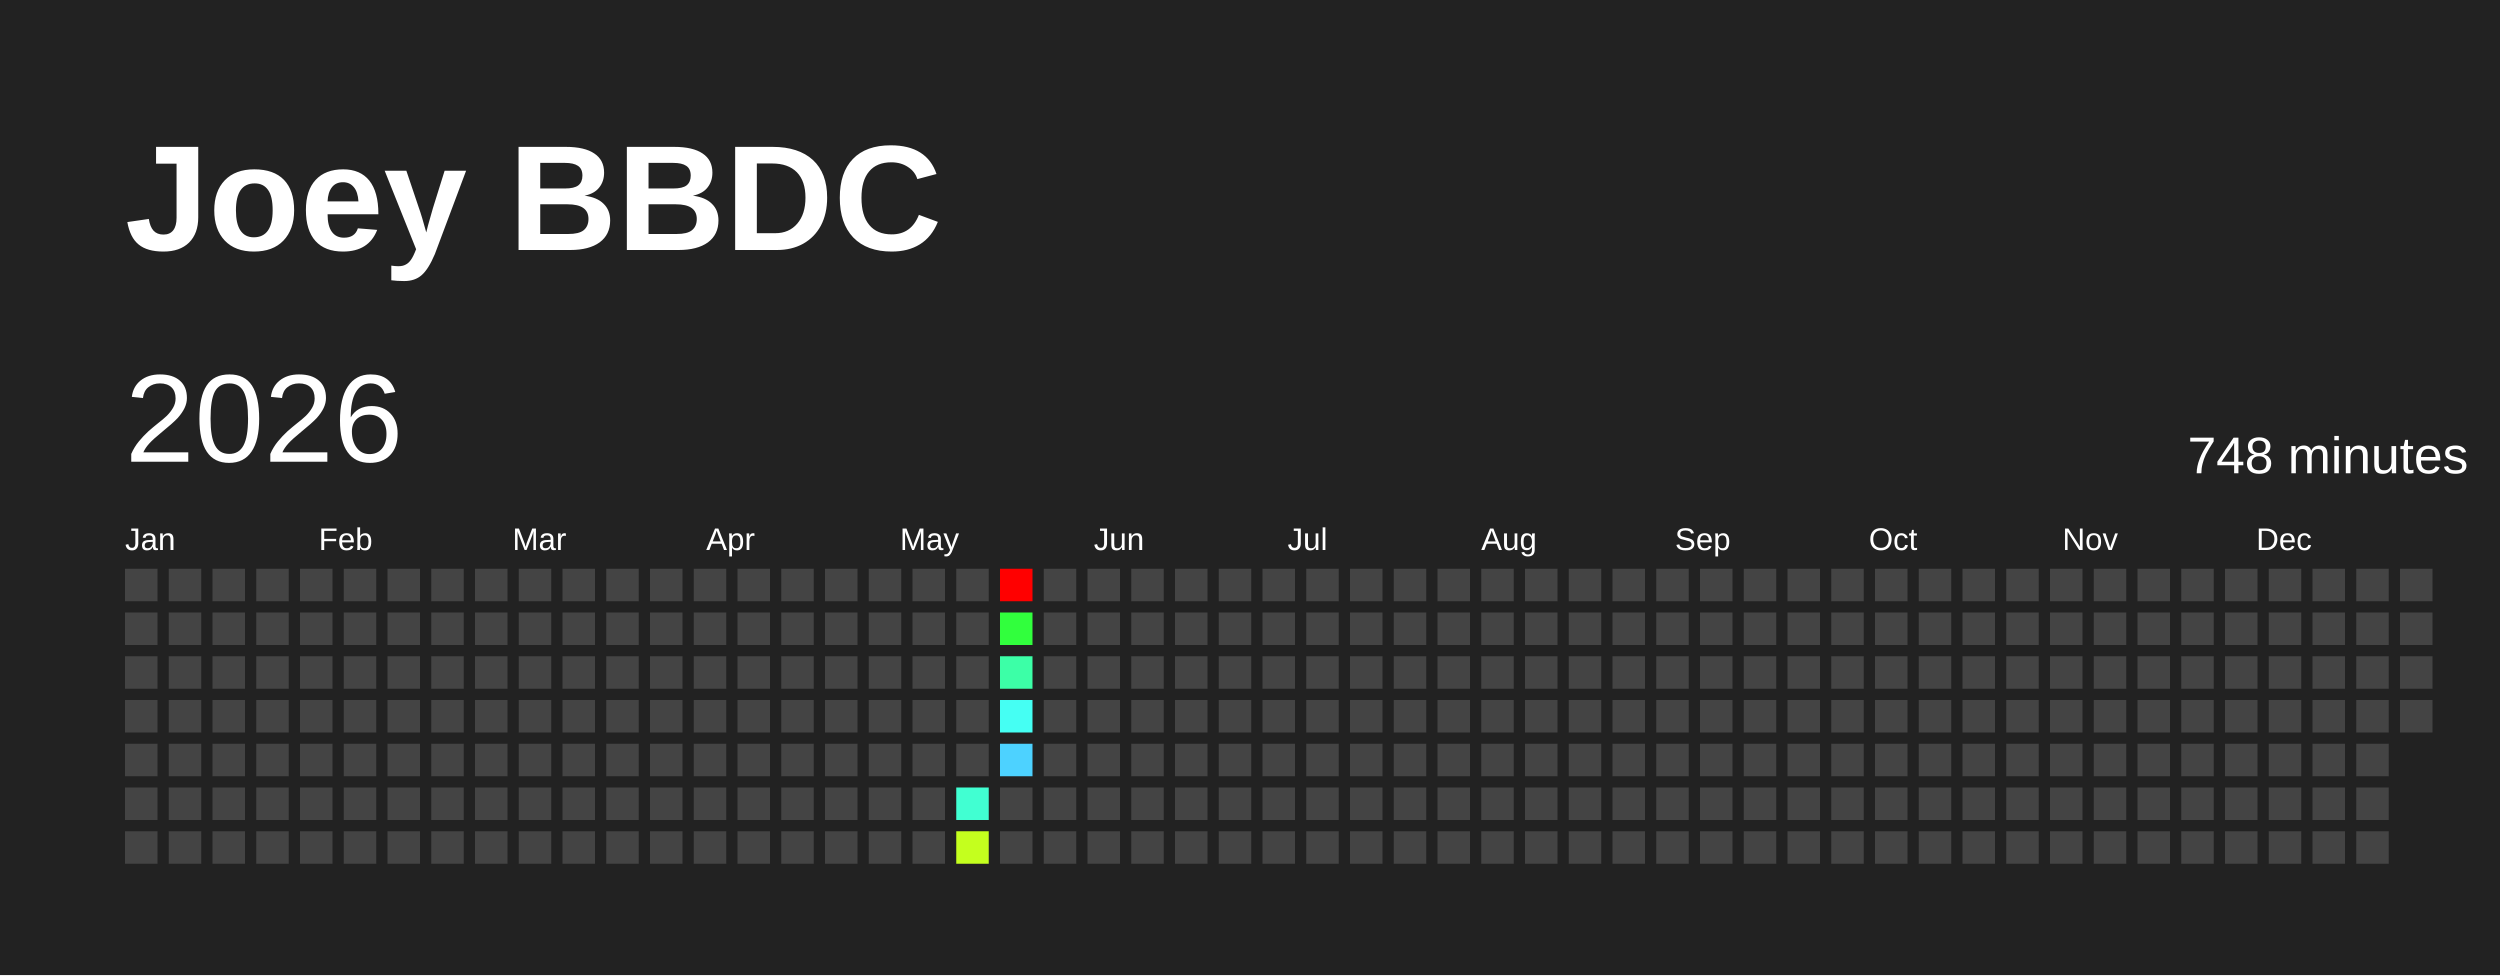
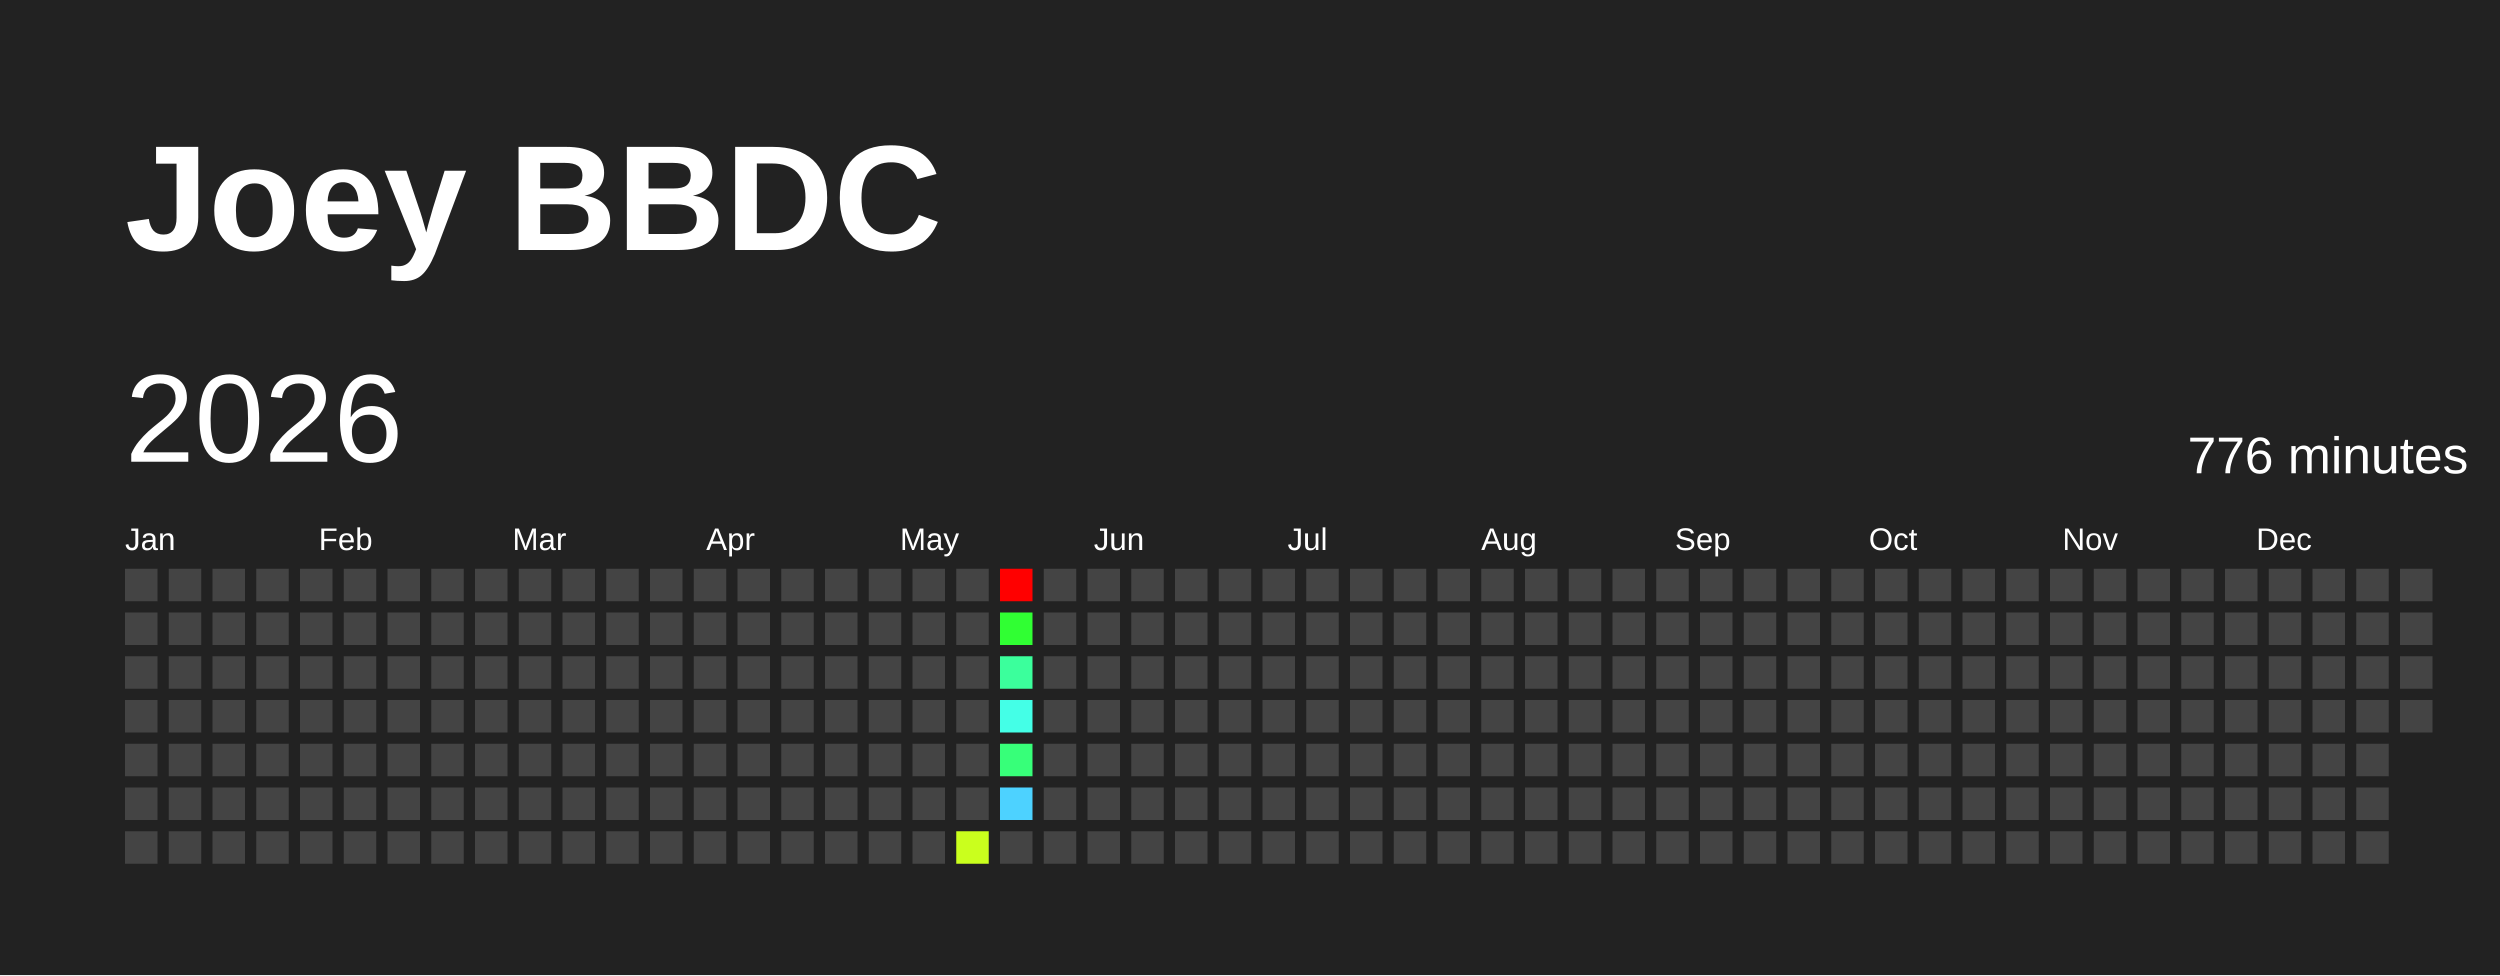
<svg xmlns="http://www.w3.org/2000/svg" baseProfile="full" height="78mm" version="1.1" viewBox="0,0,200,78" width="200mm">
  <defs />
  <rect fill="#222222" height="78" width="200" x="0" y="0" />
  <text fill="#FFFFFF" style="font-size:12px; font-family:Arial; font-weight:bold;" x="10" y="20">Joey BBDC</text>
  <text dominant-baseline="hanging" fill="#FFFFFF" style="font-size:10.0px; font-family:Arial;" x="10" y="30">2026</text>
-   <text dominant-baseline="hanging" fill="#FFFFFF" style="font-size:4.125px; font-family:Arial;" x="175" y="35">748 minutes</text>
+   <text dominant-baseline="hanging" fill="#FFFFFF" style="font-size:4.125px; font-family:Arial;" x="175" y="35">776 minutes</text>
  <text fill="#FFFFFF" style="font-size:2.5px; font-family:Arial" x="10.0" y="44">Jan</text>
  <text fill="#FFFFFF" style="font-size:2.5px; font-family:Arial" x="25.5" y="44">Feb</text>
  <text fill="#FFFFFF" style="font-size:2.5px; font-family:Arial" x="41.0" y="44">Mar</text>
  <text fill="#FFFFFF" style="font-size:2.5px; font-family:Arial" x="56.5" y="44">Apr</text>
  <text fill="#FFFFFF" style="font-size:2.5px; font-family:Arial" x="72.0" y="44">May</text>
  <text fill="#FFFFFF" style="font-size:2.5px; font-family:Arial" x="87.5" y="44">Jun</text>
  <text fill="#FFFFFF" style="font-size:2.5px; font-family:Arial" x="103.0" y="44">Jul</text>
  <text fill="#FFFFFF" style="font-size:2.5px; font-family:Arial" x="118.5" y="44">Aug</text>
  <text fill="#FFFFFF" style="font-size:2.5px; font-family:Arial" x="134.0" y="44">Sep</text>
  <text fill="#FFFFFF" style="font-size:2.5px; font-family:Arial" x="149.5" y="44">Oct</text>
  <text fill="#FFFFFF" style="font-size:2.5px; font-family:Arial" x="165.0" y="44">Nov</text>
  <text fill="#FFFFFF" style="font-size:2.5px; font-family:Arial" x="180.5" y="44">Dec</text>
  <rect fill="#444444" height="2.6" width="2.6" x="10.0" y="45.5" />
  <rect fill="#444444" height="2.6" width="2.6" x="10.0" y="49.0" />
  <rect fill="#444444" height="2.6" width="2.6" x="10.0" y="52.5" />
  <rect fill="#444444" height="2.6" width="2.6" x="10.0" y="56.0" />
  <rect fill="#444444" height="2.6" width="2.6" x="10.0" y="59.5" />
  <rect fill="#444444" height="2.6" width="2.6" x="10.0" y="63.0" />
  <rect fill="#444444" height="2.6" width="2.6" x="10.0" y="66.5" />
  <rect fill="#444444" height="2.6" width="2.6" x="13.5" y="45.5" />
  <rect fill="#444444" height="2.6" width="2.6" x="13.5" y="49.0" />
  <rect fill="#444444" height="2.6" width="2.6" x="13.5" y="52.5" />
  <rect fill="#444444" height="2.6" width="2.6" x="13.5" y="56.0" />
  <rect fill="#444444" height="2.6" width="2.6" x="13.5" y="59.5" />
  <rect fill="#444444" height="2.6" width="2.6" x="13.5" y="63.0" />
  <rect fill="#444444" height="2.6" width="2.6" x="13.5" y="66.5" />
  <rect fill="#444444" height="2.6" width="2.6" x="17.0" y="45.5" />
  <rect fill="#444444" height="2.6" width="2.6" x="17.0" y="49.0" />
  <rect fill="#444444" height="2.6" width="2.6" x="17.0" y="52.5" />
  <rect fill="#444444" height="2.6" width="2.6" x="17.0" y="56.0" />
  <rect fill="#444444" height="2.6" width="2.6" x="17.0" y="59.5" />
  <rect fill="#444444" height="2.6" width="2.6" x="17.0" y="63.0" />
  <rect fill="#444444" height="2.6" width="2.6" x="17.0" y="66.5" />
  <rect fill="#444444" height="2.6" width="2.6" x="20.5" y="45.5" />
  <rect fill="#444444" height="2.6" width="2.6" x="20.5" y="49.0" />
  <rect fill="#444444" height="2.6" width="2.6" x="20.5" y="52.5" />
  <rect fill="#444444" height="2.6" width="2.6" x="20.5" y="56.0" />
  <rect fill="#444444" height="2.6" width="2.6" x="20.5" y="59.5" />
  <rect fill="#444444" height="2.6" width="2.6" x="20.5" y="63.0" />
  <rect fill="#444444" height="2.6" width="2.6" x="20.5" y="66.5" />
  <rect fill="#444444" height="2.6" width="2.6" x="24.0" y="45.5" />
  <rect fill="#444444" height="2.6" width="2.6" x="24.0" y="49.0" />
  <rect fill="#444444" height="2.6" width="2.6" x="24.0" y="52.5" />
  <rect fill="#444444" height="2.6" width="2.6" x="24.0" y="56.0" />
  <rect fill="#444444" height="2.6" width="2.6" x="24.0" y="59.5" />
  <rect fill="#444444" height="2.6" width="2.6" x="24.0" y="63.0" />
  <rect fill="#444444" height="2.6" width="2.6" x="24.0" y="66.5" />
  <rect fill="#444444" height="2.6" width="2.6" x="27.5" y="45.5" />
  <rect fill="#444444" height="2.6" width="2.6" x="27.5" y="49.0" />
  <rect fill="#444444" height="2.6" width="2.6" x="27.5" y="52.5" />
  <rect fill="#444444" height="2.6" width="2.6" x="27.5" y="56.0" />
  <rect fill="#444444" height="2.6" width="2.6" x="27.5" y="59.5" />
  <rect fill="#444444" height="2.6" width="2.6" x="27.5" y="63.0" />
  <rect fill="#444444" height="2.6" width="2.6" x="27.5" y="66.5" />
  <rect fill="#444444" height="2.6" width="2.6" x="31.0" y="45.5" />
  <rect fill="#444444" height="2.6" width="2.6" x="31.0" y="49.0" />
  <rect fill="#444444" height="2.6" width="2.6" x="31.0" y="52.5" />
  <rect fill="#444444" height="2.6" width="2.6" x="31.0" y="56.0" />
  <rect fill="#444444" height="2.6" width="2.6" x="31.0" y="59.5" />
  <rect fill="#444444" height="2.6" width="2.6" x="31.0" y="63.0" />
  <rect fill="#444444" height="2.6" width="2.6" x="31.0" y="66.5" />
  <rect fill="#444444" height="2.6" width="2.6" x="34.5" y="45.5" />
  <rect fill="#444444" height="2.6" width="2.6" x="34.5" y="49.0" />
  <rect fill="#444444" height="2.6" width="2.6" x="34.5" y="52.5" />
  <rect fill="#444444" height="2.6" width="2.6" x="34.5" y="56.0" />
  <rect fill="#444444" height="2.6" width="2.6" x="34.5" y="59.5" />
  <rect fill="#444444" height="2.6" width="2.6" x="34.5" y="63.0" />
  <rect fill="#444444" height="2.6" width="2.6" x="34.5" y="66.5" />
  <rect fill="#444444" height="2.6" width="2.6" x="38.0" y="45.5" />
  <rect fill="#444444" height="2.6" width="2.6" x="38.0" y="49.0" />
  <rect fill="#444444" height="2.6" width="2.6" x="38.0" y="52.5" />
  <rect fill="#444444" height="2.6" width="2.6" x="38.0" y="56.0" />
  <rect fill="#444444" height="2.6" width="2.6" x="38.0" y="59.5" />
  <rect fill="#444444" height="2.6" width="2.6" x="38.0" y="63.0" />
  <rect fill="#444444" height="2.6" width="2.6" x="38.0" y="66.5" />
  <rect fill="#444444" height="2.6" width="2.6" x="41.5" y="45.5" />
  <rect fill="#444444" height="2.6" width="2.6" x="41.5" y="49.0" />
  <rect fill="#444444" height="2.6" width="2.6" x="41.5" y="52.5" />
  <rect fill="#444444" height="2.6" width="2.6" x="41.5" y="56.0" />
  <rect fill="#444444" height="2.6" width="2.6" x="41.5" y="59.5" />
  <rect fill="#444444" height="2.6" width="2.6" x="41.5" y="63.0" />
  <rect fill="#444444" height="2.6" width="2.6" x="41.5" y="66.5" />
  <rect fill="#444444" height="2.6" width="2.6" x="45.0" y="45.5" />
  <rect fill="#444444" height="2.6" width="2.6" x="45.0" y="49.0" />
  <rect fill="#444444" height="2.6" width="2.6" x="45.0" y="52.5" />
  <rect fill="#444444" height="2.6" width="2.6" x="45.0" y="56.0" />
  <rect fill="#444444" height="2.6" width="2.6" x="45.0" y="59.5" />
  <rect fill="#444444" height="2.6" width="2.6" x="45.0" y="63.0" />
  <rect fill="#444444" height="2.6" width="2.6" x="45.0" y="66.5" />
  <rect fill="#444444" height="2.6" width="2.6" x="48.5" y="45.5" />
  <rect fill="#444444" height="2.6" width="2.6" x="48.5" y="49.0" />
  <rect fill="#444444" height="2.6" width="2.6" x="48.5" y="52.5" />
  <rect fill="#444444" height="2.6" width="2.6" x="48.5" y="56.0" />
  <rect fill="#444444" height="2.6" width="2.6" x="48.5" y="59.5" />
  <rect fill="#444444" height="2.6" width="2.6" x="48.5" y="63.0" />
  <rect fill="#444444" height="2.6" width="2.6" x="48.5" y="66.5" />
  <rect fill="#444444" height="2.6" width="2.6" x="52.0" y="45.5" />
  <rect fill="#444444" height="2.6" width="2.6" x="52.0" y="49.0" />
  <rect fill="#444444" height="2.6" width="2.6" x="52.0" y="52.5" />
  <rect fill="#444444" height="2.6" width="2.6" x="52.0" y="56.0" />
  <rect fill="#444444" height="2.6" width="2.6" x="52.0" y="59.5" />
  <rect fill="#444444" height="2.6" width="2.6" x="52.0" y="63.0" />
  <rect fill="#444444" height="2.6" width="2.6" x="52.0" y="66.5" />
  <rect fill="#444444" height="2.6" width="2.6" x="55.5" y="45.5" />
  <rect fill="#444444" height="2.6" width="2.6" x="55.5" y="49.0" />
  <rect fill="#444444" height="2.6" width="2.6" x="55.5" y="52.5" />
  <rect fill="#444444" height="2.6" width="2.6" x="55.5" y="56.0" />
  <rect fill="#444444" height="2.6" width="2.6" x="55.5" y="59.5" />
  <rect fill="#444444" height="2.6" width="2.6" x="55.5" y="63.0" />
  <rect fill="#444444" height="2.6" width="2.6" x="55.5" y="66.5" />
  <rect fill="#444444" height="2.6" width="2.6" x="59.0" y="45.5" />
  <rect fill="#444444" height="2.6" width="2.6" x="59.0" y="49.0" />
  <rect fill="#444444" height="2.6" width="2.6" x="59.0" y="52.5" />
  <rect fill="#444444" height="2.6" width="2.6" x="59.0" y="56.0" />
  <rect fill="#444444" height="2.6" width="2.6" x="59.0" y="59.5" />
  <rect fill="#444444" height="2.6" width="2.6" x="59.0" y="63.0" />
  <rect fill="#444444" height="2.6" width="2.6" x="59.0" y="66.5" />
  <rect fill="#444444" height="2.6" width="2.6" x="62.5" y="45.5" />
  <rect fill="#444444" height="2.6" width="2.6" x="62.5" y="49.0" />
  <rect fill="#444444" height="2.6" width="2.6" x="62.5" y="52.5" />
  <rect fill="#444444" height="2.6" width="2.6" x="62.5" y="56.0" />
  <rect fill="#444444" height="2.6" width="2.6" x="62.5" y="59.5" />
  <rect fill="#444444" height="2.6" width="2.6" x="62.5" y="63.0" />
  <rect fill="#444444" height="2.6" width="2.6" x="62.5" y="66.5" />
  <rect fill="#444444" height="2.6" width="2.6" x="66.0" y="45.5" />
  <rect fill="#444444" height="2.6" width="2.6" x="66.0" y="49.0" />
  <rect fill="#444444" height="2.6" width="2.6" x="66.0" y="52.5" />
  <rect fill="#444444" height="2.6" width="2.6" x="66.0" y="56.0" />
  <rect fill="#444444" height="2.6" width="2.6" x="66.0" y="59.5" />
  <rect fill="#444444" height="2.6" width="2.6" x="66.0" y="63.0" />
  <rect fill="#444444" height="2.6" width="2.6" x="66.0" y="66.5" />
  <rect fill="#444444" height="2.6" width="2.6" x="69.5" y="45.5" />
  <rect fill="#444444" height="2.6" width="2.6" x="69.5" y="49.0" />
  <rect fill="#444444" height="2.6" width="2.6" x="69.5" y="52.5" />
  <rect fill="#444444" height="2.6" width="2.6" x="69.5" y="56.0" />
  <rect fill="#444444" height="2.6" width="2.6" x="69.5" y="59.5" />
  <rect fill="#444444" height="2.6" width="2.6" x="69.5" y="63.0" />
  <rect fill="#444444" height="2.6" width="2.6" x="69.5" y="66.5" />
  <rect fill="#444444" height="2.6" width="2.6" x="73.0" y="45.5" />
  <rect fill="#444444" height="2.6" width="2.6" x="73.0" y="49.0" />
  <rect fill="#444444" height="2.6" width="2.6" x="73.0" y="52.5" />
  <rect fill="#444444" height="2.6" width="2.6" x="73.0" y="56.0" />
  <rect fill="#444444" height="2.6" width="2.6" x="73.0" y="59.5" />
  <rect fill="#444444" height="2.6" width="2.6" x="73.0" y="63.0" />
  <rect fill="#444444" height="2.6" width="2.6" x="73.0" y="66.5" />
  <rect fill="#444444" height="2.6" width="2.6" x="76.5" y="45.5" />
  <rect fill="#444444" height="2.6" width="2.6" x="76.5" y="49.0" />
  <rect fill="#444444" height="2.6" width="2.6" x="76.5" y="52.5" />
  <rect fill="#444444" height="2.6" width="2.6" x="76.5" y="56.0" />
  <rect fill="#444444" height="2.6" width="2.6" x="76.5" y="59.5" />
-   <rect fill="#41ffd2" height="2.6" width="2.6" x="76.5" y="63.0" />
-   <rect fill="#c4ff1e" height="2.6" width="2.6" x="76.5" y="66.5" />
+   <rect fill="#444444" height="2.6" width="2.6" x="76.5" y="63.0" />
+   <rect fill="#caff1d" height="2.6" width="2.6" x="76.5" y="66.5" />
  <rect fill="red" height="2.6" width="2.6" x="80.0" y="45.5" />
-   <rect fill="#31ff3d" height="2.6" width="2.6" x="80.0" y="49.0" />
-   <rect fill="#3cffa7" height="2.6" width="2.6" x="80.0" y="52.5" />
-   <rect fill="#45fff3" height="2.6" width="2.6" x="80.0" y="56.0" />
-   <rect fill="#4dd2ff" height="2.6" width="2.6" x="80.0" y="59.5" />
-   <rect fill="#444444" height="2.6" width="2.6" x="80.0" y="63.0" />
+   <rect fill="#30ff33" height="2.6" width="2.6" x="80.0" y="49.0" />
+   <rect fill="#3bff9c" height="2.6" width="2.6" x="80.0" y="52.5" />
+   <rect fill="#44ffe7" height="2.6" width="2.6" x="80.0" y="56.0" />
+   <rect fill="#37ff79" height="2.6" width="2.6" x="80.0" y="59.5" />
+   <rect fill="#4dd2ff" height="2.6" width="2.6" x="80.0" y="63.0" />
  <rect fill="#444444" height="2.6" width="2.6" x="80.0" y="66.5" />
  <rect fill="#444444" height="2.6" width="2.6" x="83.5" y="45.5" />
  <rect fill="#444444" height="2.6" width="2.6" x="83.5" y="49.0" />
  <rect fill="#444444" height="2.6" width="2.6" x="83.5" y="52.5" />
  <rect fill="#444444" height="2.6" width="2.6" x="83.5" y="56.0" />
  <rect fill="#444444" height="2.6" width="2.6" x="83.5" y="59.5" />
  <rect fill="#444444" height="2.6" width="2.6" x="83.5" y="63.0" />
  <rect fill="#444444" height="2.6" width="2.6" x="83.5" y="66.5" />
  <rect fill="#444444" height="2.6" width="2.6" x="87.0" y="45.5" />
  <rect fill="#444444" height="2.6" width="2.6" x="87.0" y="49.0" />
  <rect fill="#444444" height="2.6" width="2.6" x="87.0" y="52.5" />
  <rect fill="#444444" height="2.6" width="2.6" x="87.0" y="56.0" />
  <rect fill="#444444" height="2.6" width="2.6" x="87.0" y="59.5" />
  <rect fill="#444444" height="2.6" width="2.6" x="87.0" y="63.0" />
  <rect fill="#444444" height="2.6" width="2.6" x="87.0" y="66.5" />
  <rect fill="#444444" height="2.6" width="2.6" x="90.5" y="45.5" />
  <rect fill="#444444" height="2.6" width="2.6" x="90.5" y="49.0" />
  <rect fill="#444444" height="2.6" width="2.6" x="90.5" y="52.5" />
  <rect fill="#444444" height="2.6" width="2.6" x="90.5" y="56.0" />
  <rect fill="#444444" height="2.6" width="2.6" x="90.5" y="59.5" />
  <rect fill="#444444" height="2.6" width="2.6" x="90.5" y="63.0" />
  <rect fill="#444444" height="2.6" width="2.6" x="90.5" y="66.5" />
  <rect fill="#444444" height="2.6" width="2.6" x="94.0" y="45.5" />
  <rect fill="#444444" height="2.6" width="2.6" x="94.0" y="49.0" />
  <rect fill="#444444" height="2.6" width="2.6" x="94.0" y="52.5" />
  <rect fill="#444444" height="2.6" width="2.6" x="94.0" y="56.0" />
  <rect fill="#444444" height="2.6" width="2.6" x="94.0" y="59.5" />
  <rect fill="#444444" height="2.6" width="2.6" x="94.0" y="63.0" />
  <rect fill="#444444" height="2.6" width="2.6" x="94.0" y="66.5" />
  <rect fill="#444444" height="2.6" width="2.6" x="97.5" y="45.5" />
  <rect fill="#444444" height="2.6" width="2.6" x="97.5" y="49.0" />
  <rect fill="#444444" height="2.6" width="2.6" x="97.5" y="52.5" />
  <rect fill="#444444" height="2.6" width="2.6" x="97.5" y="56.0" />
  <rect fill="#444444" height="2.6" width="2.6" x="97.5" y="59.5" />
  <rect fill="#444444" height="2.6" width="2.6" x="97.5" y="63.0" />
  <rect fill="#444444" height="2.6" width="2.6" x="97.5" y="66.5" />
  <rect fill="#444444" height="2.6" width="2.6" x="101.0" y="45.5" />
  <rect fill="#444444" height="2.6" width="2.6" x="101.0" y="49.0" />
  <rect fill="#444444" height="2.6" width="2.6" x="101.0" y="52.5" />
  <rect fill="#444444" height="2.6" width="2.6" x="101.0" y="56.0" />
  <rect fill="#444444" height="2.6" width="2.6" x="101.0" y="59.5" />
  <rect fill="#444444" height="2.6" width="2.6" x="101.0" y="63.0" />
  <rect fill="#444444" height="2.6" width="2.6" x="101.0" y="66.5" />
  <rect fill="#444444" height="2.6" width="2.6" x="104.5" y="45.5" />
  <rect fill="#444444" height="2.6" width="2.6" x="104.5" y="49.0" />
  <rect fill="#444444" height="2.6" width="2.6" x="104.5" y="52.5" />
  <rect fill="#444444" height="2.6" width="2.6" x="104.5" y="56.0" />
  <rect fill="#444444" height="2.6" width="2.6" x="104.5" y="59.5" />
  <rect fill="#444444" height="2.6" width="2.6" x="104.5" y="63.0" />
  <rect fill="#444444" height="2.6" width="2.6" x="104.5" y="66.5" />
  <rect fill="#444444" height="2.6" width="2.6" x="108.0" y="45.5" />
  <rect fill="#444444" height="2.6" width="2.6" x="108.0" y="49.0" />
  <rect fill="#444444" height="2.6" width="2.6" x="108.0" y="52.5" />
  <rect fill="#444444" height="2.6" width="2.6" x="108.0" y="56.0" />
  <rect fill="#444444" height="2.6" width="2.6" x="108.0" y="59.5" />
  <rect fill="#444444" height="2.6" width="2.6" x="108.0" y="63.0" />
  <rect fill="#444444" height="2.6" width="2.6" x="108.0" y="66.5" />
  <rect fill="#444444" height="2.6" width="2.6" x="111.5" y="45.5" />
  <rect fill="#444444" height="2.6" width="2.6" x="111.5" y="49.0" />
  <rect fill="#444444" height="2.6" width="2.6" x="111.5" y="52.5" />
  <rect fill="#444444" height="2.6" width="2.6" x="111.5" y="56.0" />
  <rect fill="#444444" height="2.6" width="2.6" x="111.5" y="59.5" />
  <rect fill="#444444" height="2.6" width="2.6" x="111.5" y="63.0" />
  <rect fill="#444444" height="2.6" width="2.6" x="111.5" y="66.5" />
  <rect fill="#444444" height="2.6" width="2.6" x="115.0" y="45.5" />
  <rect fill="#444444" height="2.6" width="2.6" x="115.0" y="49.0" />
  <rect fill="#444444" height="2.6" width="2.6" x="115.0" y="52.5" />
  <rect fill="#444444" height="2.6" width="2.6" x="115.0" y="56.0" />
  <rect fill="#444444" height="2.6" width="2.6" x="115.0" y="59.5" />
  <rect fill="#444444" height="2.6" width="2.6" x="115.0" y="63.0" />
  <rect fill="#444444" height="2.6" width="2.6" x="115.0" y="66.5" />
  <rect fill="#444444" height="2.6" width="2.6" x="118.5" y="45.5" />
  <rect fill="#444444" height="2.6" width="2.6" x="118.5" y="49.0" />
  <rect fill="#444444" height="2.6" width="2.6" x="118.5" y="52.5" />
  <rect fill="#444444" height="2.6" width="2.6" x="118.5" y="56.0" />
  <rect fill="#444444" height="2.6" width="2.6" x="118.5" y="59.5" />
  <rect fill="#444444" height="2.6" width="2.6" x="118.5" y="63.0" />
  <rect fill="#444444" height="2.6" width="2.6" x="118.5" y="66.5" />
  <rect fill="#444444" height="2.6" width="2.6" x="122.0" y="45.5" />
  <rect fill="#444444" height="2.6" width="2.6" x="122.0" y="49.0" />
  <rect fill="#444444" height="2.6" width="2.6" x="122.0" y="52.5" />
  <rect fill="#444444" height="2.6" width="2.6" x="122.0" y="56.0" />
  <rect fill="#444444" height="2.6" width="2.6" x="122.0" y="59.5" />
  <rect fill="#444444" height="2.6" width="2.6" x="122.0" y="63.0" />
  <rect fill="#444444" height="2.6" width="2.6" x="122.0" y="66.5" />
  <rect fill="#444444" height="2.6" width="2.6" x="125.5" y="45.5" />
  <rect fill="#444444" height="2.6" width="2.6" x="125.5" y="49.0" />
  <rect fill="#444444" height="2.6" width="2.6" x="125.5" y="52.5" />
  <rect fill="#444444" height="2.6" width="2.6" x="125.5" y="56.0" />
  <rect fill="#444444" height="2.6" width="2.6" x="125.5" y="59.5" />
  <rect fill="#444444" height="2.6" width="2.6" x="125.5" y="63.0" />
  <rect fill="#444444" height="2.6" width="2.6" x="125.5" y="66.5" />
  <rect fill="#444444" height="2.6" width="2.6" x="129.0" y="45.5" />
  <rect fill="#444444" height="2.6" width="2.6" x="129.0" y="49.0" />
  <rect fill="#444444" height="2.6" width="2.6" x="129.0" y="52.5" />
  <rect fill="#444444" height="2.6" width="2.6" x="129.0" y="56.0" />
  <rect fill="#444444" height="2.6" width="2.6" x="129.0" y="59.5" />
  <rect fill="#444444" height="2.6" width="2.6" x="129.0" y="63.0" />
  <rect fill="#444444" height="2.6" width="2.6" x="129.0" y="66.5" />
  <rect fill="#444444" height="2.6" width="2.6" x="132.5" y="45.5" />
  <rect fill="#444444" height="2.6" width="2.6" x="132.5" y="49.0" />
  <rect fill="#444444" height="2.6" width="2.6" x="132.5" y="52.5" />
  <rect fill="#444444" height="2.6" width="2.6" x="132.5" y="56.0" />
  <rect fill="#444444" height="2.6" width="2.6" x="132.5" y="59.5" />
  <rect fill="#444444" height="2.6" width="2.6" x="132.5" y="63.0" />
  <rect fill="#444444" height="2.6" width="2.6" x="132.5" y="66.5" />
  <rect fill="#444444" height="2.6" width="2.6" x="136.0" y="45.5" />
  <rect fill="#444444" height="2.6" width="2.6" x="136.0" y="49.0" />
  <rect fill="#444444" height="2.6" width="2.6" x="136.0" y="52.5" />
  <rect fill="#444444" height="2.6" width="2.6" x="136.0" y="56.0" />
  <rect fill="#444444" height="2.6" width="2.6" x="136.0" y="59.5" />
  <rect fill="#444444" height="2.6" width="2.6" x="136.0" y="63.0" />
  <rect fill="#444444" height="2.6" width="2.6" x="136.0" y="66.5" />
  <rect fill="#444444" height="2.6" width="2.6" x="139.5" y="45.5" />
  <rect fill="#444444" height="2.6" width="2.6" x="139.5" y="49.0" />
  <rect fill="#444444" height="2.6" width="2.6" x="139.5" y="52.5" />
  <rect fill="#444444" height="2.6" width="2.6" x="139.5" y="56.0" />
  <rect fill="#444444" height="2.6" width="2.6" x="139.5" y="59.5" />
  <rect fill="#444444" height="2.6" width="2.6" x="139.5" y="63.0" />
  <rect fill="#444444" height="2.6" width="2.6" x="139.5" y="66.5" />
  <rect fill="#444444" height="2.6" width="2.6" x="143.0" y="45.5" />
  <rect fill="#444444" height="2.6" width="2.6" x="143.0" y="49.0" />
  <rect fill="#444444" height="2.6" width="2.6" x="143.0" y="52.5" />
  <rect fill="#444444" height="2.6" width="2.6" x="143.0" y="56.0" />
  <rect fill="#444444" height="2.6" width="2.6" x="143.0" y="59.5" />
  <rect fill="#444444" height="2.6" width="2.6" x="143.0" y="63.0" />
  <rect fill="#444444" height="2.6" width="2.6" x="143.0" y="66.5" />
  <rect fill="#444444" height="2.6" width="2.6" x="146.5" y="45.5" />
  <rect fill="#444444" height="2.6" width="2.6" x="146.5" y="49.0" />
  <rect fill="#444444" height="2.6" width="2.6" x="146.5" y="52.5" />
  <rect fill="#444444" height="2.6" width="2.6" x="146.5" y="56.0" />
  <rect fill="#444444" height="2.6" width="2.6" x="146.5" y="59.5" />
  <rect fill="#444444" height="2.6" width="2.6" x="146.5" y="63.0" />
  <rect fill="#444444" height="2.6" width="2.6" x="146.5" y="66.5" />
  <rect fill="#444444" height="2.6" width="2.6" x="150.0" y="45.5" />
  <rect fill="#444444" height="2.6" width="2.6" x="150.0" y="49.0" />
  <rect fill="#444444" height="2.6" width="2.6" x="150.0" y="52.5" />
  <rect fill="#444444" height="2.6" width="2.6" x="150.0" y="56.0" />
  <rect fill="#444444" height="2.6" width="2.6" x="150.0" y="59.5" />
  <rect fill="#444444" height="2.6" width="2.6" x="150.0" y="63.0" />
  <rect fill="#444444" height="2.6" width="2.6" x="150.0" y="66.5" />
  <rect fill="#444444" height="2.6" width="2.6" x="153.5" y="45.5" />
  <rect fill="#444444" height="2.6" width="2.6" x="153.5" y="49.0" />
  <rect fill="#444444" height="2.6" width="2.6" x="153.5" y="52.5" />
  <rect fill="#444444" height="2.6" width="2.6" x="153.5" y="56.0" />
  <rect fill="#444444" height="2.6" width="2.6" x="153.5" y="59.5" />
  <rect fill="#444444" height="2.6" width="2.6" x="153.5" y="63.0" />
  <rect fill="#444444" height="2.6" width="2.6" x="153.5" y="66.5" />
  <rect fill="#444444" height="2.6" width="2.6" x="157.0" y="45.5" />
  <rect fill="#444444" height="2.6" width="2.6" x="157.0" y="49.0" />
  <rect fill="#444444" height="2.6" width="2.6" x="157.0" y="52.5" />
  <rect fill="#444444" height="2.6" width="2.6" x="157.0" y="56.0" />
  <rect fill="#444444" height="2.6" width="2.6" x="157.0" y="59.5" />
  <rect fill="#444444" height="2.6" width="2.6" x="157.0" y="63.0" />
  <rect fill="#444444" height="2.6" width="2.6" x="157.0" y="66.5" />
  <rect fill="#444444" height="2.6" width="2.6" x="160.5" y="45.5" />
  <rect fill="#444444" height="2.6" width="2.6" x="160.5" y="49.0" />
  <rect fill="#444444" height="2.6" width="2.6" x="160.5" y="52.5" />
  <rect fill="#444444" height="2.6" width="2.6" x="160.5" y="56.0" />
  <rect fill="#444444" height="2.6" width="2.6" x="160.5" y="59.5" />
  <rect fill="#444444" height="2.6" width="2.6" x="160.5" y="63.0" />
  <rect fill="#444444" height="2.6" width="2.6" x="160.5" y="66.5" />
  <rect fill="#444444" height="2.6" width="2.6" x="164.0" y="45.5" />
  <rect fill="#444444" height="2.6" width="2.6" x="164.0" y="49.0" />
  <rect fill="#444444" height="2.6" width="2.6" x="164.0" y="52.5" />
  <rect fill="#444444" height="2.6" width="2.6" x="164.0" y="56.0" />
  <rect fill="#444444" height="2.6" width="2.6" x="164.0" y="59.5" />
  <rect fill="#444444" height="2.6" width="2.6" x="164.0" y="63.0" />
  <rect fill="#444444" height="2.6" width="2.6" x="164.0" y="66.5" />
  <rect fill="#444444" height="2.6" width="2.6" x="167.5" y="45.5" />
  <rect fill="#444444" height="2.6" width="2.6" x="167.5" y="49.0" />
  <rect fill="#444444" height="2.6" width="2.6" x="167.5" y="52.5" />
  <rect fill="#444444" height="2.6" width="2.6" x="167.5" y="56.0" />
  <rect fill="#444444" height="2.6" width="2.6" x="167.5" y="59.5" />
  <rect fill="#444444" height="2.6" width="2.6" x="167.5" y="63.0" />
  <rect fill="#444444" height="2.6" width="2.6" x="167.5" y="66.5" />
  <rect fill="#444444" height="2.6" width="2.6" x="171.0" y="45.5" />
  <rect fill="#444444" height="2.6" width="2.6" x="171.0" y="49.0" />
  <rect fill="#444444" height="2.6" width="2.6" x="171.0" y="52.5" />
  <rect fill="#444444" height="2.6" width="2.6" x="171.0" y="56.0" />
  <rect fill="#444444" height="2.6" width="2.6" x="171.0" y="59.5" />
  <rect fill="#444444" height="2.6" width="2.6" x="171.0" y="63.0" />
  <rect fill="#444444" height="2.6" width="2.6" x="171.0" y="66.5" />
  <rect fill="#444444" height="2.6" width="2.6" x="174.5" y="45.5" />
  <rect fill="#444444" height="2.6" width="2.6" x="174.5" y="49.0" />
  <rect fill="#444444" height="2.6" width="2.6" x="174.5" y="52.5" />
  <rect fill="#444444" height="2.6" width="2.6" x="174.5" y="56.0" />
  <rect fill="#444444" height="2.6" width="2.6" x="174.5" y="59.5" />
  <rect fill="#444444" height="2.6" width="2.6" x="174.5" y="63.0" />
  <rect fill="#444444" height="2.6" width="2.6" x="174.5" y="66.5" />
  <rect fill="#444444" height="2.6" width="2.6" x="178.0" y="45.5" />
  <rect fill="#444444" height="2.6" width="2.6" x="178.0" y="49.0" />
  <rect fill="#444444" height="2.6" width="2.6" x="178.0" y="52.5" />
  <rect fill="#444444" height="2.6" width="2.6" x="178.0" y="56.0" />
  <rect fill="#444444" height="2.6" width="2.6" x="178.0" y="59.5" />
  <rect fill="#444444" height="2.6" width="2.6" x="178.0" y="63.0" />
  <rect fill="#444444" height="2.6" width="2.6" x="178.0" y="66.5" />
  <rect fill="#444444" height="2.6" width="2.6" x="181.5" y="45.5" />
  <rect fill="#444444" height="2.6" width="2.6" x="181.5" y="49.0" />
  <rect fill="#444444" height="2.6" width="2.6" x="181.5" y="52.5" />
  <rect fill="#444444" height="2.6" width="2.6" x="181.5" y="56.0" />
  <rect fill="#444444" height="2.6" width="2.6" x="181.5" y="59.5" />
  <rect fill="#444444" height="2.6" width="2.6" x="181.5" y="63.0" />
  <rect fill="#444444" height="2.6" width="2.6" x="181.5" y="66.5" />
  <rect fill="#444444" height="2.6" width="2.6" x="185.0" y="45.5" />
  <rect fill="#444444" height="2.6" width="2.6" x="185.0" y="49.0" />
  <rect fill="#444444" height="2.6" width="2.6" x="185.0" y="52.5" />
  <rect fill="#444444" height="2.6" width="2.6" x="185.0" y="56.0" />
  <rect fill="#444444" height="2.6" width="2.6" x="185.0" y="59.5" />
  <rect fill="#444444" height="2.6" width="2.6" x="185.0" y="63.0" />
  <rect fill="#444444" height="2.6" width="2.6" x="185.0" y="66.5" />
  <rect fill="#444444" height="2.6" width="2.6" x="188.5" y="45.5" />
  <rect fill="#444444" height="2.6" width="2.6" x="188.5" y="49.0" />
  <rect fill="#444444" height="2.6" width="2.6" x="188.5" y="52.5" />
  <rect fill="#444444" height="2.6" width="2.6" x="188.5" y="56.0" />
  <rect fill="#444444" height="2.6" width="2.6" x="188.5" y="59.5" />
  <rect fill="#444444" height="2.6" width="2.6" x="188.5" y="63.0" />
  <rect fill="#444444" height="2.6" width="2.6" x="188.5" y="66.5" />
  <rect fill="#444444" height="2.6" width="2.6" x="192.0" y="45.5" />
  <rect fill="#444444" height="2.6" width="2.6" x="192.0" y="49.0" />
  <rect fill="#444444" height="2.6" width="2.6" x="192.0" y="52.5" />
  <rect fill="#444444" height="2.6" width="2.6" x="192.0" y="56.0" />
</svg>
